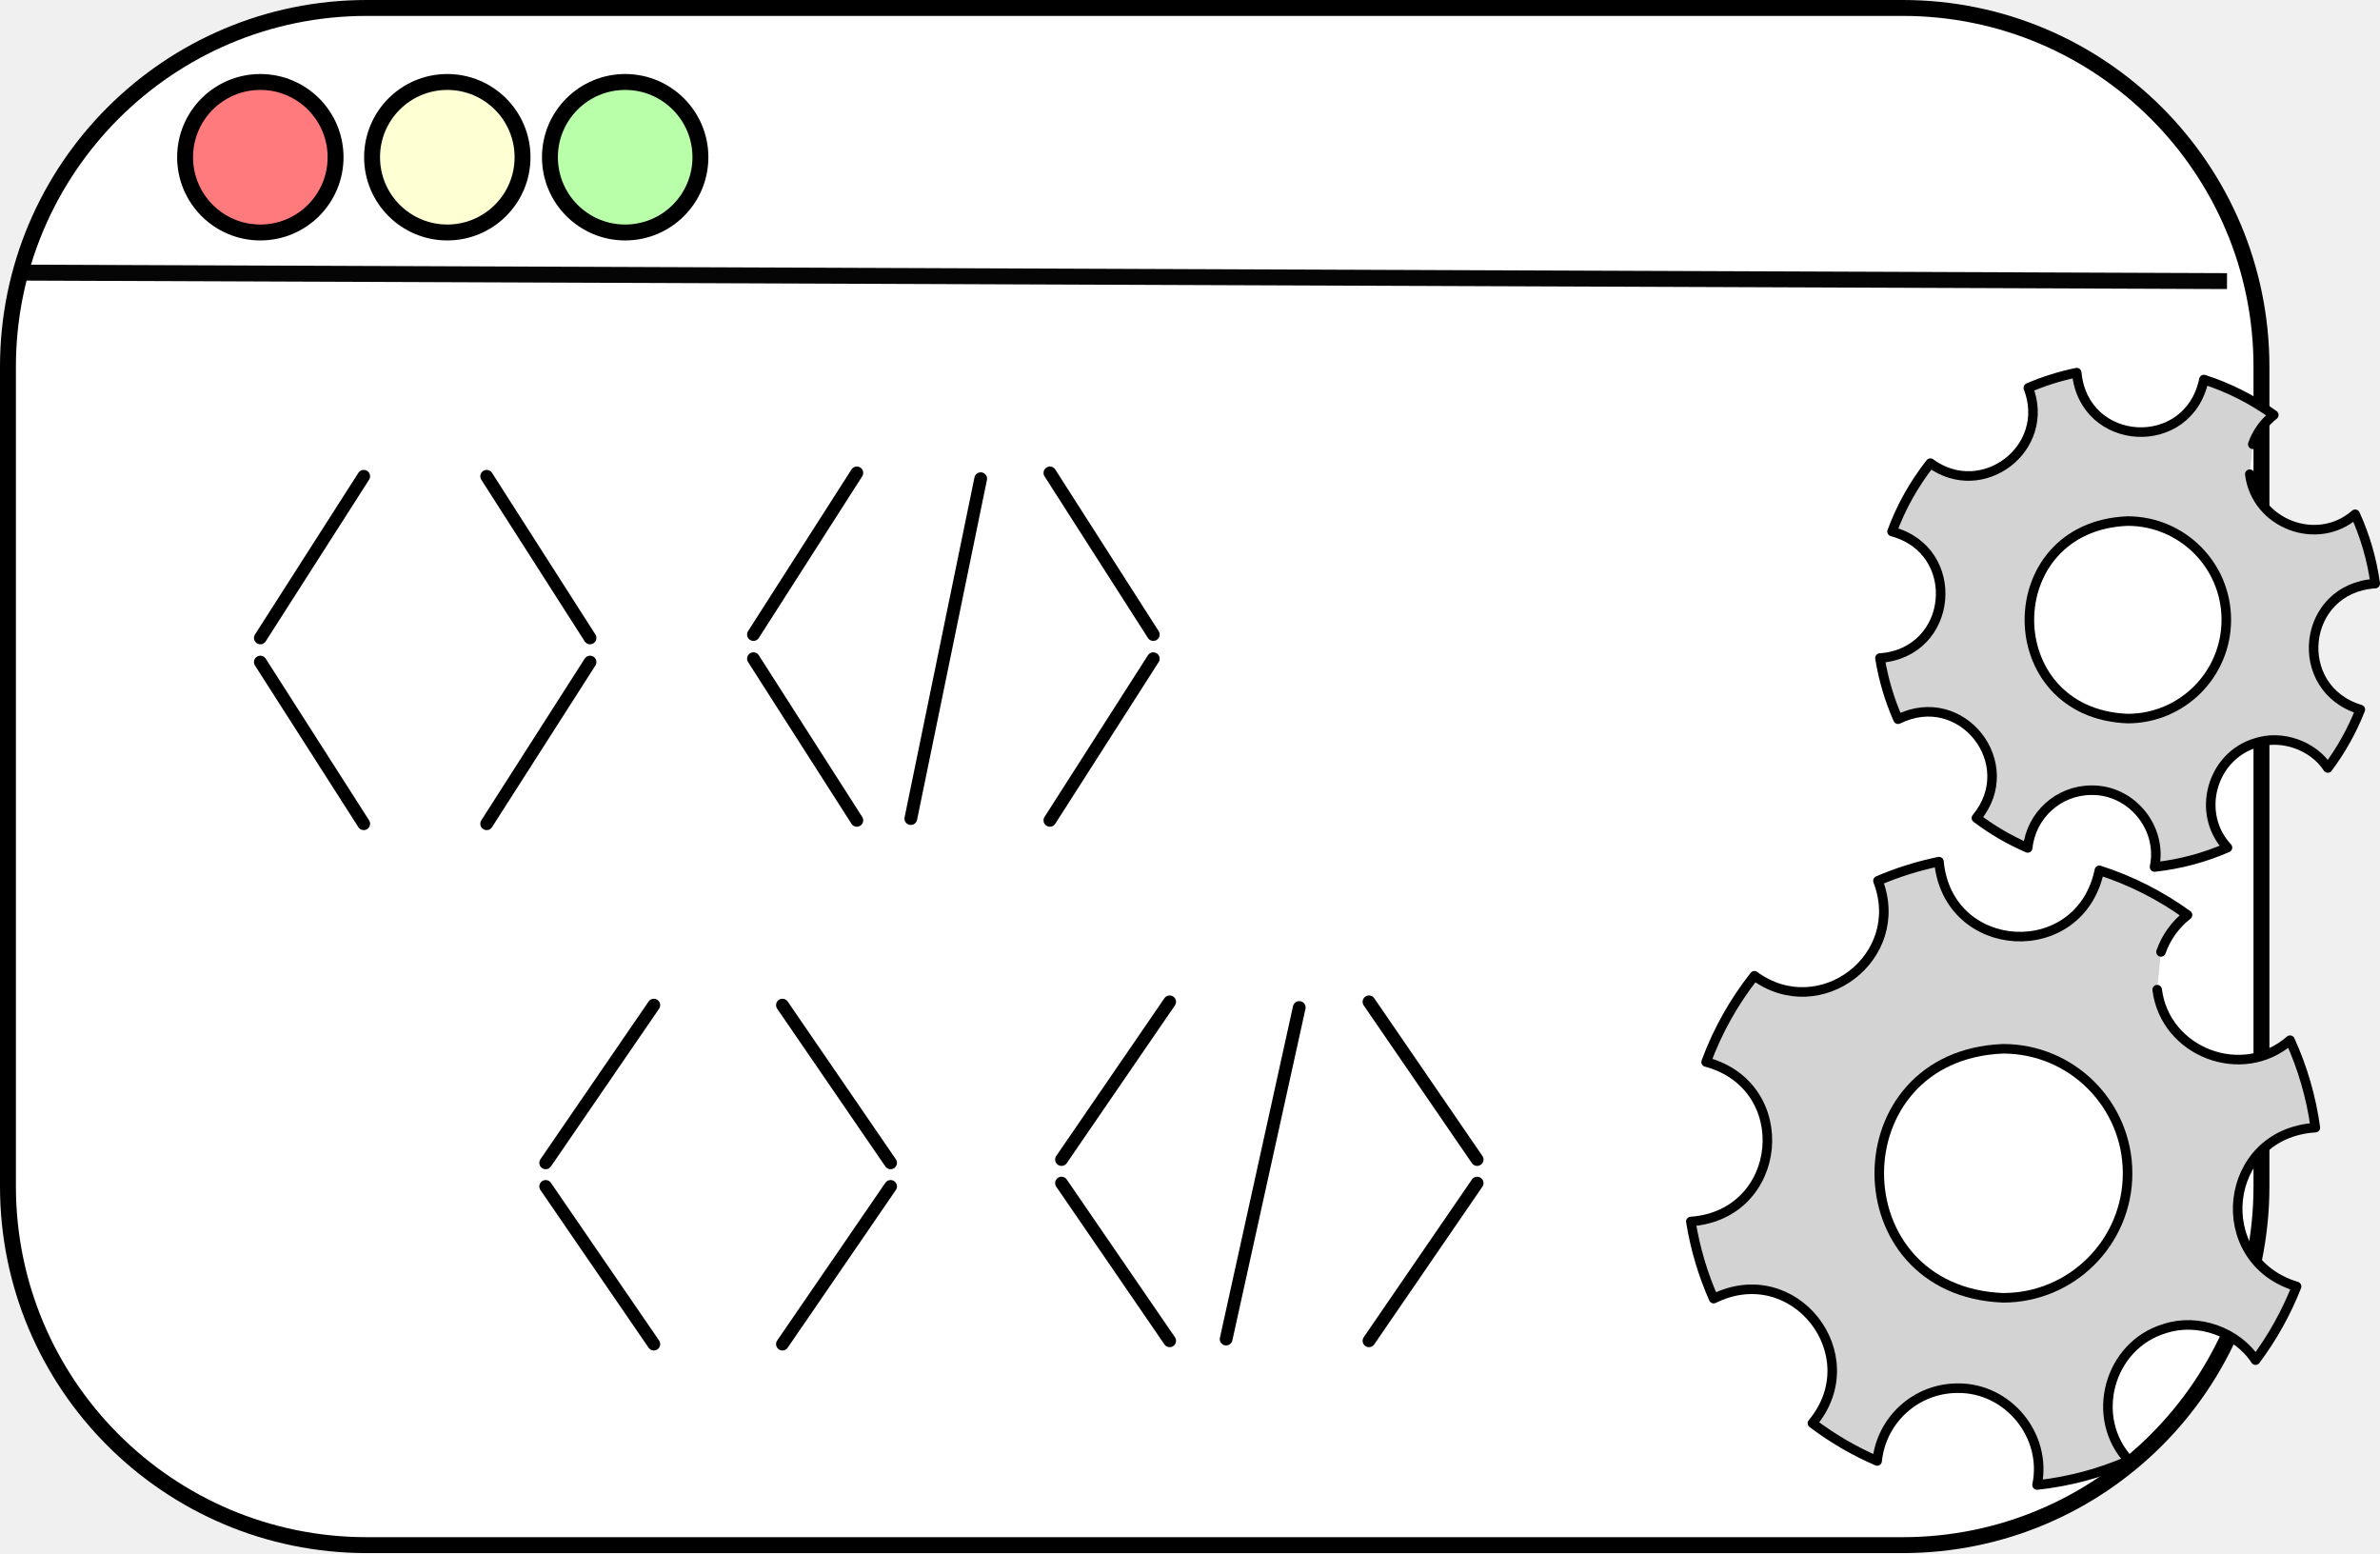
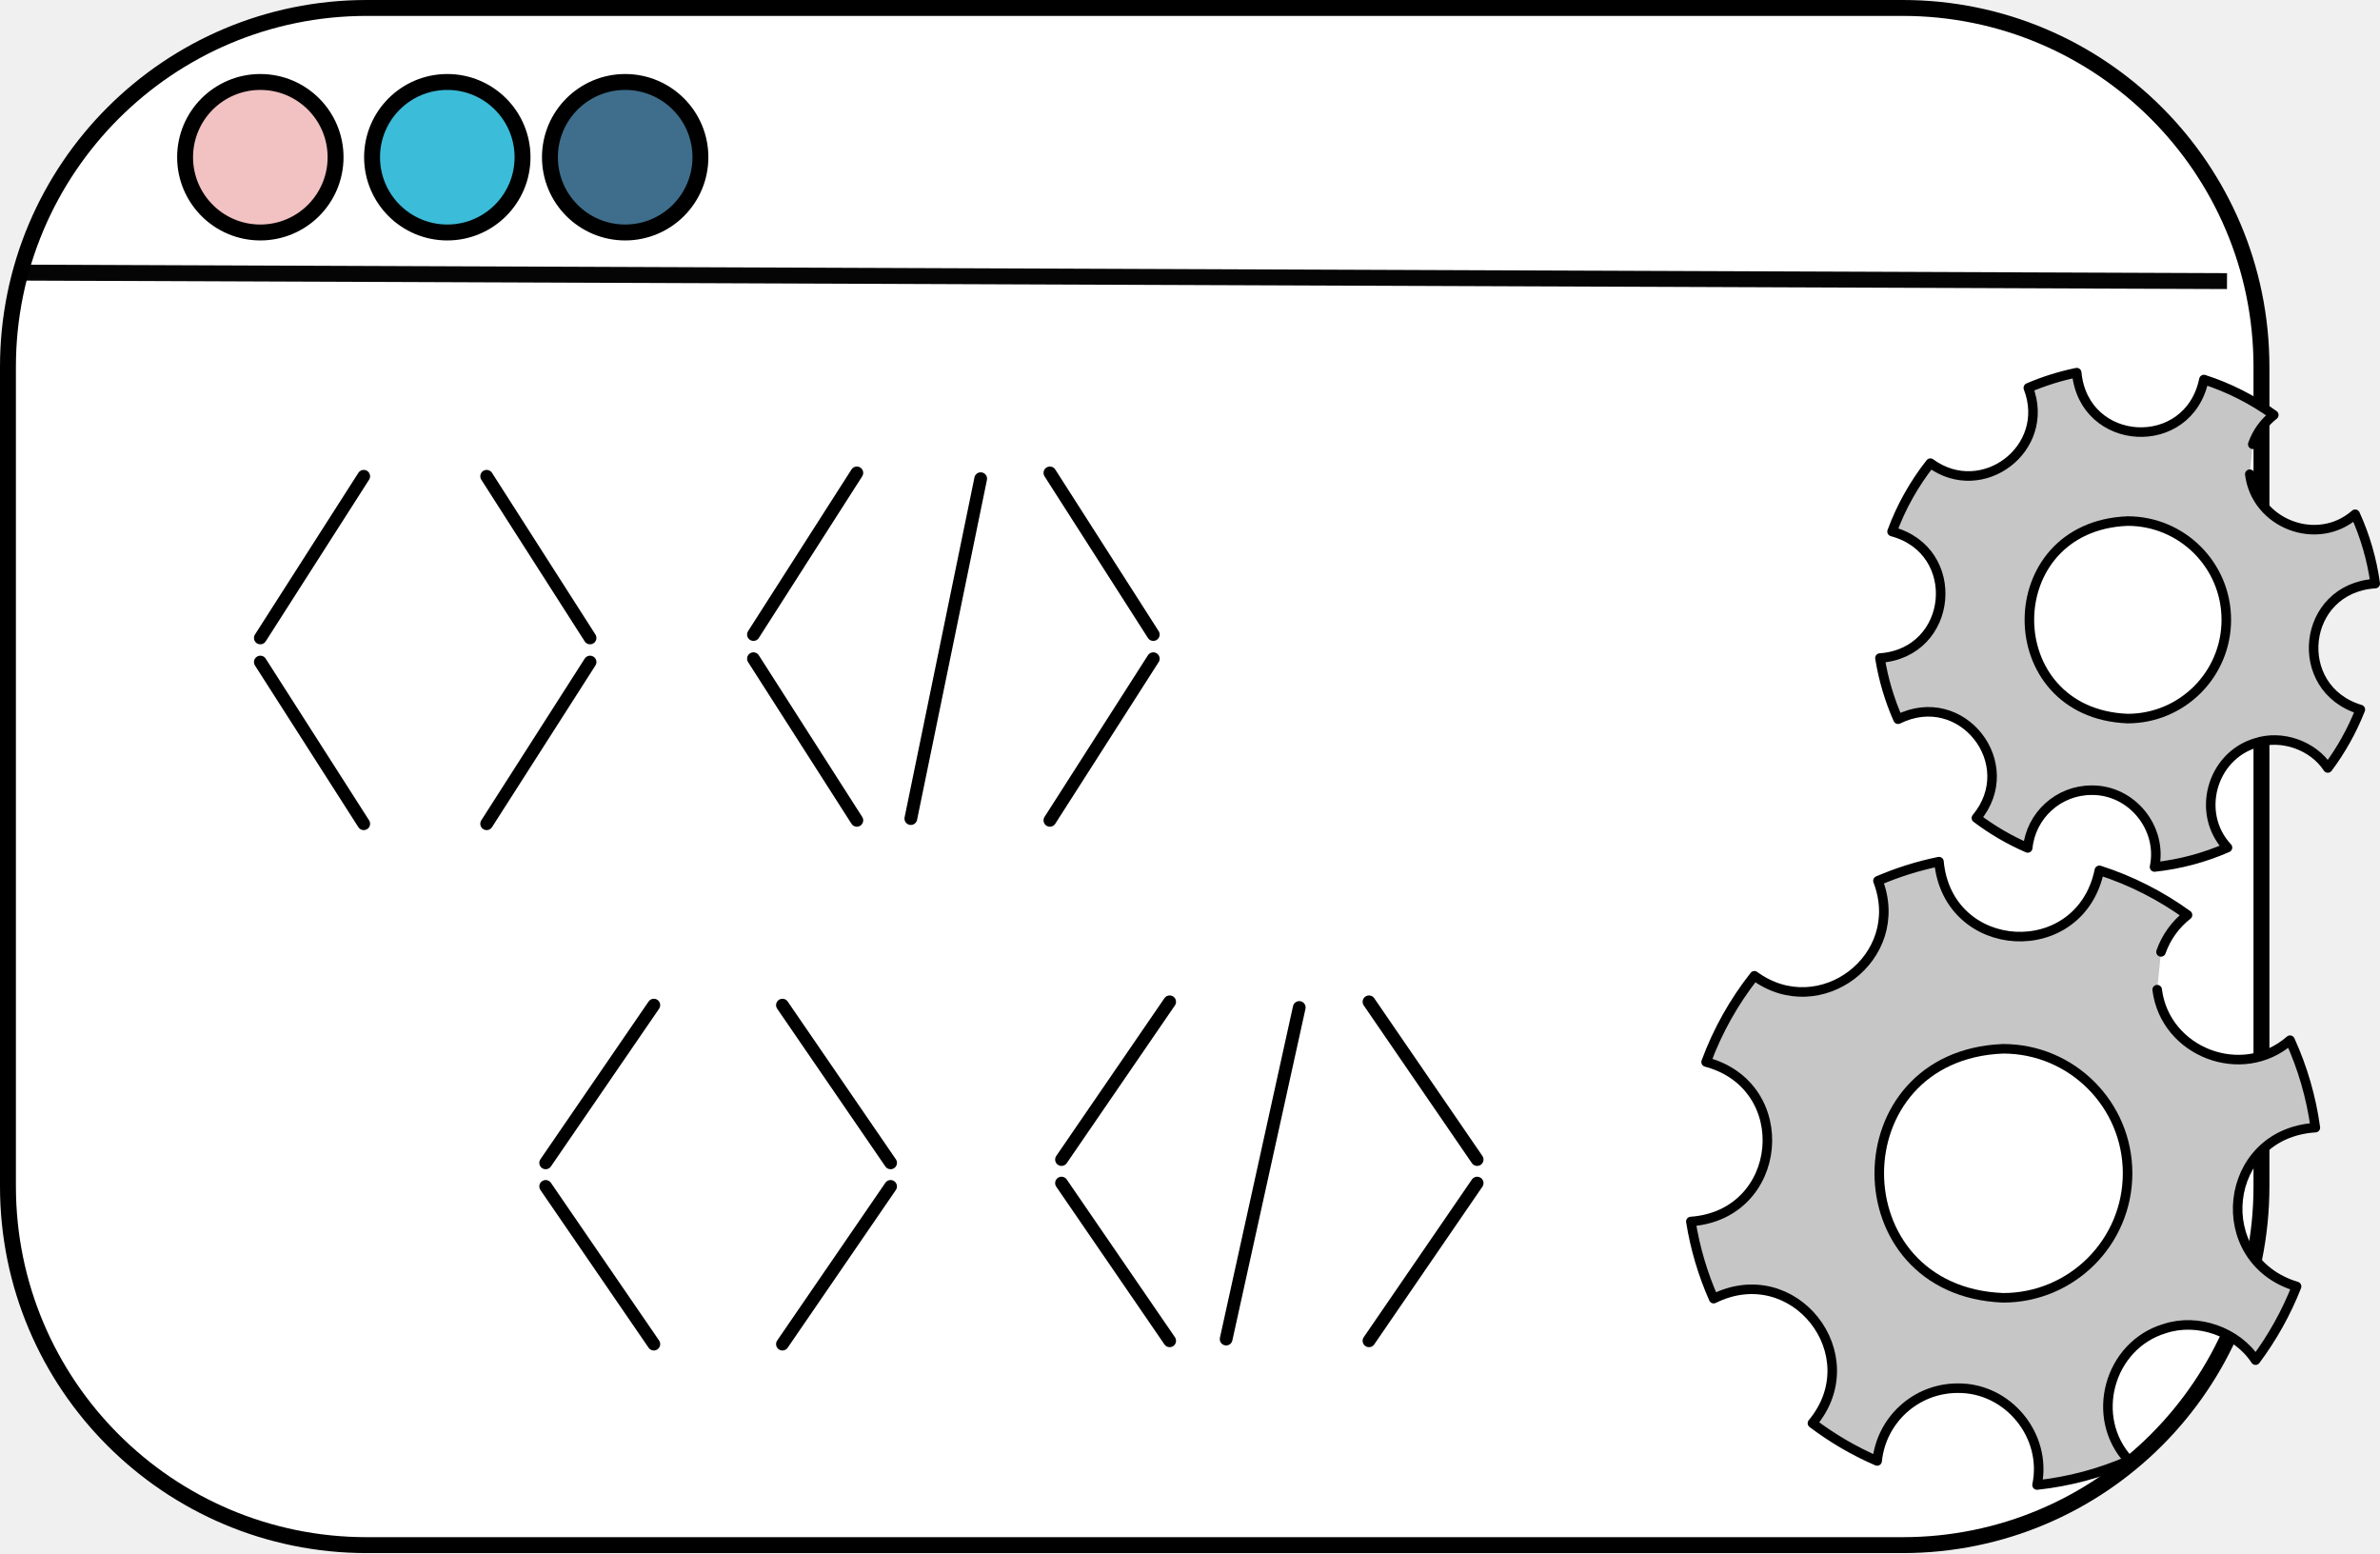
- <svg xmlns="http://www.w3.org/2000/svg" id="_レイヤー_2" data-name="レイヤー 2" viewBox="0 0 748.1 488.07">
+ <svg xmlns="http://www.w3.org/2000/svg" id="_レイヤー_2" data-name="レイヤー_2" viewBox="0 0 748.1 488.07">
  <defs>
    <style>
+       .cls-1 {
+         fill: none;
+         stroke-width: 4px;
+       }
+ 
      .cls-1, .cls-2, .cls-3, .cls-4, .cls-5, .cls-6, .cls-7, .cls-8 {
        stroke: #000;
      }

-       .cls-1, .cls-2, .cls-6 {
+       .cls-1, .cls-4, .cls-7 {
        stroke-linecap: round;
        stroke-linejoin: round;
      }

-       .cls-1, .cls-4, .cls-8 {
+       .cls-2 {
+         opacity: .98;
+       }
+ 
+       .cls-2, .cls-3, .cls-4 {
        fill: #fff;
      }

-       .cls-1, .cls-6 {
-         stroke-width: 3px;
-       }
- 
-       .cls-2 {
-         fill: none;
-         stroke-width: 4px;
-       }
- 
-       .cls-3 {
-         fill: #feffd3;
-       }
- 
-       .cls-3, .cls-4, .cls-5, .cls-7, .cls-8 {
+       .cls-2, .cls-3, .cls-5, .cls-6, .cls-8 {
        stroke-miterlimit: 10;
        stroke-width: 5px;
      }

-       .cls-4 {
-         opacity: .98;
+       .cls-4, .cls-7 {
+         stroke-width: 3px;
      }

      .cls-5 {
-         fill: #b9ffaa;
+         fill: #3e6e8c;
      }

      .cls-6 {
-         fill: #d3d3d3;
+         fill: #3bbcd9;
      }

      .cls-7 {
-         fill: #ff7a7d;
+         fill: #c6c6c6;
+       }
+ 
+       .cls-8 {
+         fill: #f2c2c2;
      }
    </style>
  </defs>
-   <g id="_レイヤー_1-2" data-name="レイヤー 1">
+   <g id="_レイヤー_1-2" data-name="レイヤー_1">
    <g>
-       <rect class="cls-8" x="2.5" y="2.5" width="708.34" height="483.07" rx="112.77" ry="112.77" />
-       <line class="cls-4" x1="8.01" y1="85.68" x2="700.01" y2="88.34" />
-       <circle class="cls-3" cx="140.6" cy="49.41" r="23.65" />
+       <rect class="cls-3" x="2.5" y="2.5" width="708.34" height="483.07" rx="112.77" ry="112.77" />
+       <line class="cls-2" x1="8.01" y1="85.68" x2="700.01" y2="88.34" />
+       <circle class="cls-6" cx="140.6" cy="49.41" r="23.65" />
      <circle class="cls-5" cx="196.51" cy="49.41" r="23.65" />
      <g>
-         <line class="cls-2" x1="152.97" y1="149.67" x2="185.47" y2="200.48" />
-         <line class="cls-2" x1="185.47" y1="208.06" x2="152.97" y2="258.87" />
+         <line class="cls-1" x1="152.97" y1="149.67" x2="185.47" y2="200.48" />
+         <line class="cls-1" x1="185.47" y1="208.06" x2="152.97" y2="258.87" />
      </g>
      <g>
-         <line class="cls-2" x1="269.33" y1="148.61" x2="236.83" y2="199.41" />
-         <line class="cls-2" x1="236.83" y1="207" x2="269.33" y2="257.8" />
+         <line class="cls-1" x1="269.33" y1="148.61" x2="236.83" y2="199.41" />
+         <line class="cls-1" x1="236.83" y1="207" x2="269.33" y2="257.8" />
      </g>
      <g>
-         <line class="cls-2" x1="330.01" y1="148.61" x2="362.51" y2="199.41" />
-         <line class="cls-2" x1="362.51" y1="207" x2="330.01" y2="257.8" />
+         <line class="cls-1" x1="330.01" y1="148.61" x2="362.51" y2="199.41" />
+         <line class="cls-1" x1="362.51" y1="207" x2="330.01" y2="257.8" />
      </g>
-       <line class="cls-2" x1="308.26" y1="150.43" x2="286.3" y2="257.25" />
+       <line class="cls-1" x1="308.26" y1="150.43" x2="286.3" y2="257.25" />
      <g>
-         <line class="cls-2" x1="205.52" y1="315.87" x2="171.52" y2="365.44" />
-         <line class="cls-2" x1="171.52" y1="372.84" x2="205.52" y2="422.4" />
+         <line class="cls-1" x1="205.52" y1="315.87" x2="171.52" y2="365.44" />
+         <line class="cls-1" x1="171.52" y1="372.84" x2="205.52" y2="422.4" />
      </g>
      <g>
-         <line class="cls-2" x1="245.94" y1="315.87" x2="279.94" y2="365.44" />
-         <line class="cls-2" x1="279.94" y1="372.84" x2="245.94" y2="422.4" />
+         <line class="cls-1" x1="245.94" y1="315.87" x2="279.94" y2="365.44" />
+         <line class="cls-1" x1="279.94" y1="372.84" x2="245.94" y2="422.4" />
      </g>
      <g>
-         <line class="cls-2" x1="367.66" y1="314.83" x2="333.66" y2="364.4" />
-         <line class="cls-2" x1="333.66" y1="371.8" x2="367.66" y2="421.36" />
+         <line class="cls-1" x1="367.66" y1="314.83" x2="333.66" y2="364.4" />
+         <line class="cls-1" x1="333.66" y1="371.8" x2="367.66" y2="421.36" />
      </g>
      <g>
-         <line class="cls-2" x1="430.31" y1="314.83" x2="464.31" y2="364.4" />
-         <line class="cls-2" x1="464.31" y1="371.8" x2="430.31" y2="421.36" />
+         <line class="cls-1" x1="430.31" y1="314.83" x2="464.31" y2="364.4" />
+         <line class="cls-1" x1="464.31" y1="371.8" x2="430.31" y2="421.36" />
      </g>
-       <line class="cls-2" x1="408.39" y1="316.61" x2="385.41" y2="420.82" />
+       <line class="cls-1" x1="408.39" y1="316.61" x2="385.41" y2="420.82" />
      <g>
-         <path class="cls-6" d="M678.06,311.01c2.48,19.72,26.79,29,41.76,15.88,3.91,8.57,6.63,17.8,7.96,27.48-29.29,1.85-33.43,41.65-5.9,49.91-3.27,8.33-7.63,16.1-12.9,23.16-5.74-8.83-18.14-13.38-28.58-9.91-17.52,5.25-23.81,27.96-11.19,41.46-9.01,3.95-18.73,6.6-28.91,7.69,3.25-15.48-9.09-30.61-24.95-30.43-13.18,0-24.02,10.03-25.31,22.87-7.27-3.14-14.09-7.14-20.34-11.86,17.82-21.38-5.78-51.68-31.05-39.15-3.37-7.62-5.81-15.75-7.17-24.24,29.31-2.09,32.96-42.64,4.8-50.12,3.63-9.87,8.79-18.99,15.18-27.1,20.5,15.04,48.12-5.74,38.83-29.85,6.1-2.62,12.52-4.66,19.18-6.02,2.8,29.75,44.36,32.06,50.42,2.73,10.03,3.21,19.35,7.99,27.71,14.03-3.79,2.96-6.72,6.98-8.34,11.61" />
-         <path class="cls-1" d="M668.76,368.72c0,21.61-17.52,39.13-39.13,39.13-51.91-2.06-51.89-76.21,0-78.26,21.61,0,39.13,17.52,39.13,39.13Z" />
+         <path class="cls-7" d="M678.06,311.01c2.48,19.72,26.79,29,41.76,15.88,3.91,8.57,6.63,17.8,7.96,27.48-29.29,1.85-33.43,41.65-5.9,49.91-3.27,8.33-7.63,16.1-12.9,23.16-5.74-8.83-18.14-13.38-28.58-9.91-17.52,5.25-23.81,27.96-11.19,41.46-9.01,3.95-18.73,6.6-28.91,7.69,3.25-15.48-9.09-30.61-24.95-30.43-13.18,0-24.02,10.03-25.31,22.87-7.27-3.14-14.09-7.14-20.34-11.86,17.82-21.38-5.78-51.68-31.05-39.15-3.37-7.62-5.81-15.75-7.17-24.24,29.31-2.09,32.96-42.64,4.8-50.12,3.63-9.87,8.79-18.99,15.18-27.1,20.5,15.04,48.12-5.74,38.83-29.85,6.1-2.62,12.52-4.66,19.18-6.02,2.8,29.75,44.36,32.06,50.42,2.73,10.03,3.21,19.35,7.99,27.71,14.03-3.79,2.96-6.72,6.98-8.34,11.61" />
+         <path class="cls-4" d="M668.76,368.72c0,21.61-17.52,39.13-39.13,39.13-51.91-2.06-51.89-76.21,0-78.26,21.61,0,39.13,17.52,39.13,39.13Z" />
      </g>
      <g>
-         <path class="cls-6" d="M707.17,149.02c1.97,15.64,21.25,23,33.12,12.59,3.1,6.8,5.26,14.12,6.31,21.79-23.22,1.47-26.52,33.03-4.68,39.58-2.6,6.61-6.05,12.77-10.23,18.36-4.55-7.01-14.39-10.61-22.66-7.86-13.89,4.17-18.88,22.17-8.87,32.88-7.15,3.13-14.85,5.23-22.93,6.1,2.58-12.27-7.21-24.28-19.79-24.13-10.45,0-19.05,7.95-20.07,18.14-5.77-2.49-11.18-5.66-16.13-9.4,14.13-16.96-4.59-40.99-24.63-31.05-2.67-6.04-4.61-12.49-5.69-19.22,23.25-1.66,26.14-33.82,3.81-39.75,2.88-7.83,6.97-15.06,12.04-21.5,16.26,11.93,38.17-4.55,30.79-23.67,4.84-2.08,9.93-3.69,15.21-4.77,2.22,23.59,35.18,25.43,39.98,2.17,7.95,2.55,15.35,6.34,21.97,11.13-3.01,2.35-5.33,5.54-6.61,9.21" />
-         <path class="cls-1" d="M699.79,194.79c0,17.14-13.89,31.03-31.03,31.03-41.16-1.63-41.15-60.44,0-62.07,17.14,0,31.03,13.89,31.03,31.03Z" />
+         <path class="cls-7" d="M707.17,149.02c1.97,15.64,21.25,23,33.12,12.59,3.1,6.8,5.26,14.12,6.31,21.79-23.22,1.47-26.52,33.03-4.68,39.58-2.6,6.61-6.05,12.77-10.23,18.36-4.55-7.01-14.39-10.61-22.66-7.86-13.89,4.17-18.88,22.17-8.87,32.88-7.15,3.13-14.85,5.23-22.93,6.1,2.58-12.27-7.21-24.28-19.79-24.13-10.45,0-19.05,7.95-20.07,18.14-5.77-2.49-11.18-5.66-16.13-9.4,14.13-16.96-4.59-40.99-24.63-31.05-2.67-6.04-4.61-12.49-5.69-19.22,23.25-1.66,26.14-33.82,3.81-39.75,2.88-7.83,6.97-15.06,12.04-21.5,16.26,11.93,38.17-4.55,30.79-23.67,4.84-2.08,9.93-3.69,15.21-4.77,2.22,23.59,35.18,25.43,39.98,2.17,7.95,2.55,15.35,6.34,21.97,11.13-3.01,2.35-5.33,5.54-6.61,9.21" />
+         <path class="cls-4" d="M699.79,194.79c0,17.14-13.89,31.03-31.03,31.03-41.16-1.63-41.15-60.44,0-62.07,17.14,0,31.03,13.89,31.03,31.03Z" />
      </g>
      <g>
-         <line class="cls-2" x1="114.33" y1="149.67" x2="81.83" y2="200.48" />
-         <line class="cls-2" x1="81.83" y1="208.06" x2="114.33" y2="258.87" />
+         <line class="cls-1" x1="114.33" y1="149.67" x2="81.83" y2="200.48" />
+         <line class="cls-1" x1="81.83" y1="208.06" x2="114.33" y2="258.87" />
      </g>
-       <circle class="cls-7" cx="81.83" cy="49.41" r="23.65" />
+       <circle class="cls-8" cx="81.83" cy="49.41" r="23.65" />
    </g>
  </g>
</svg>
